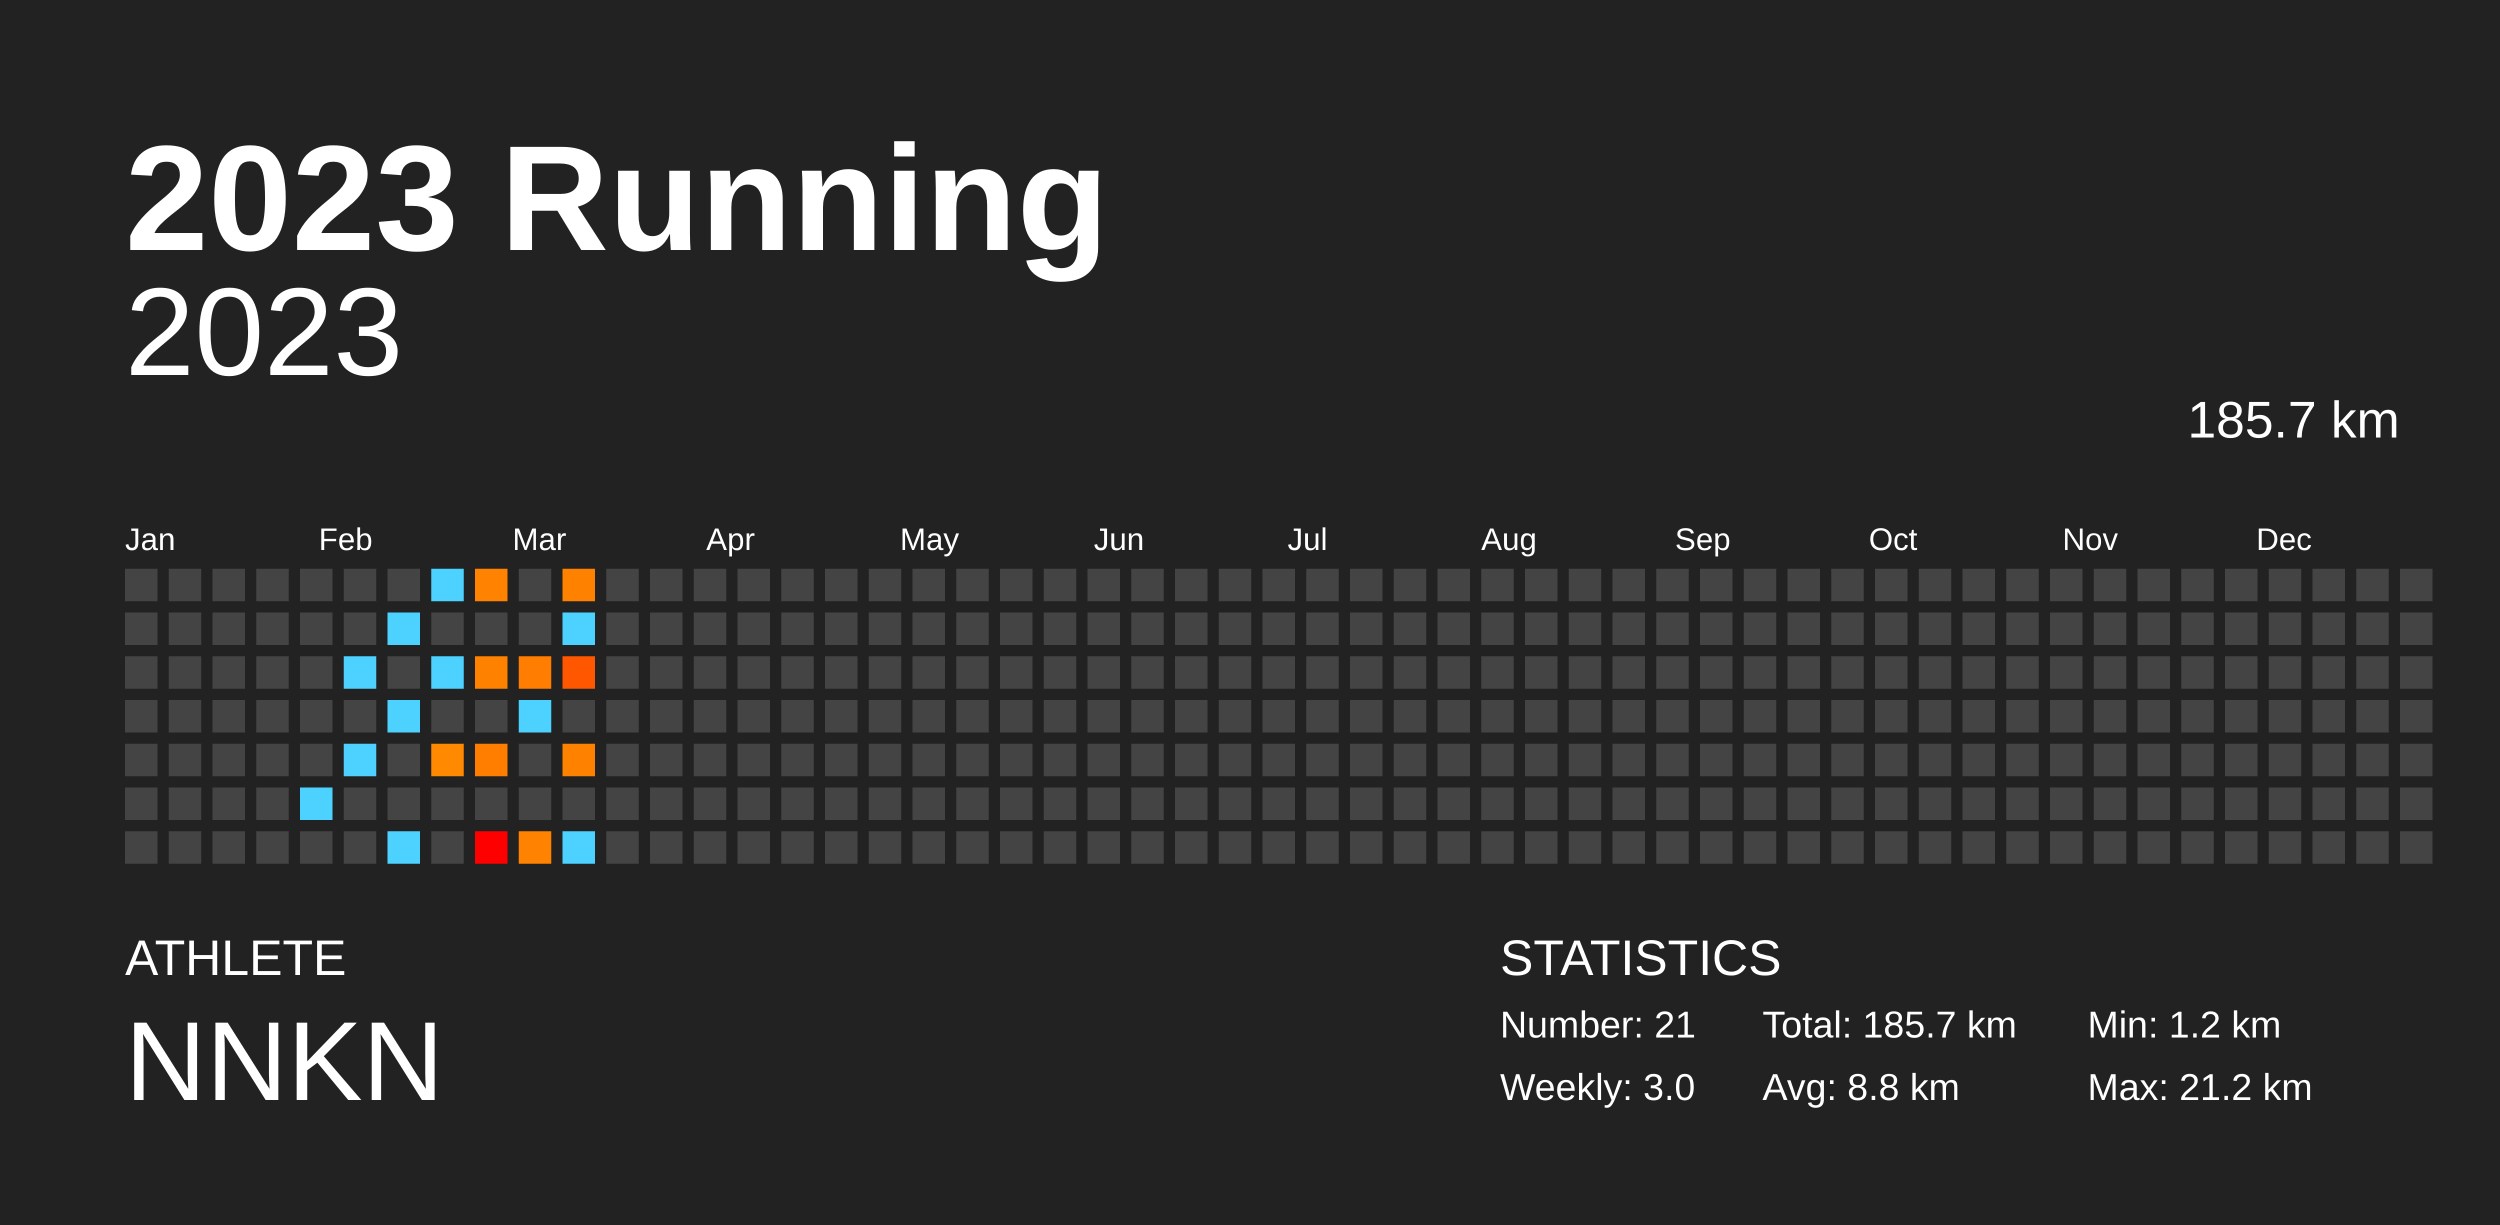
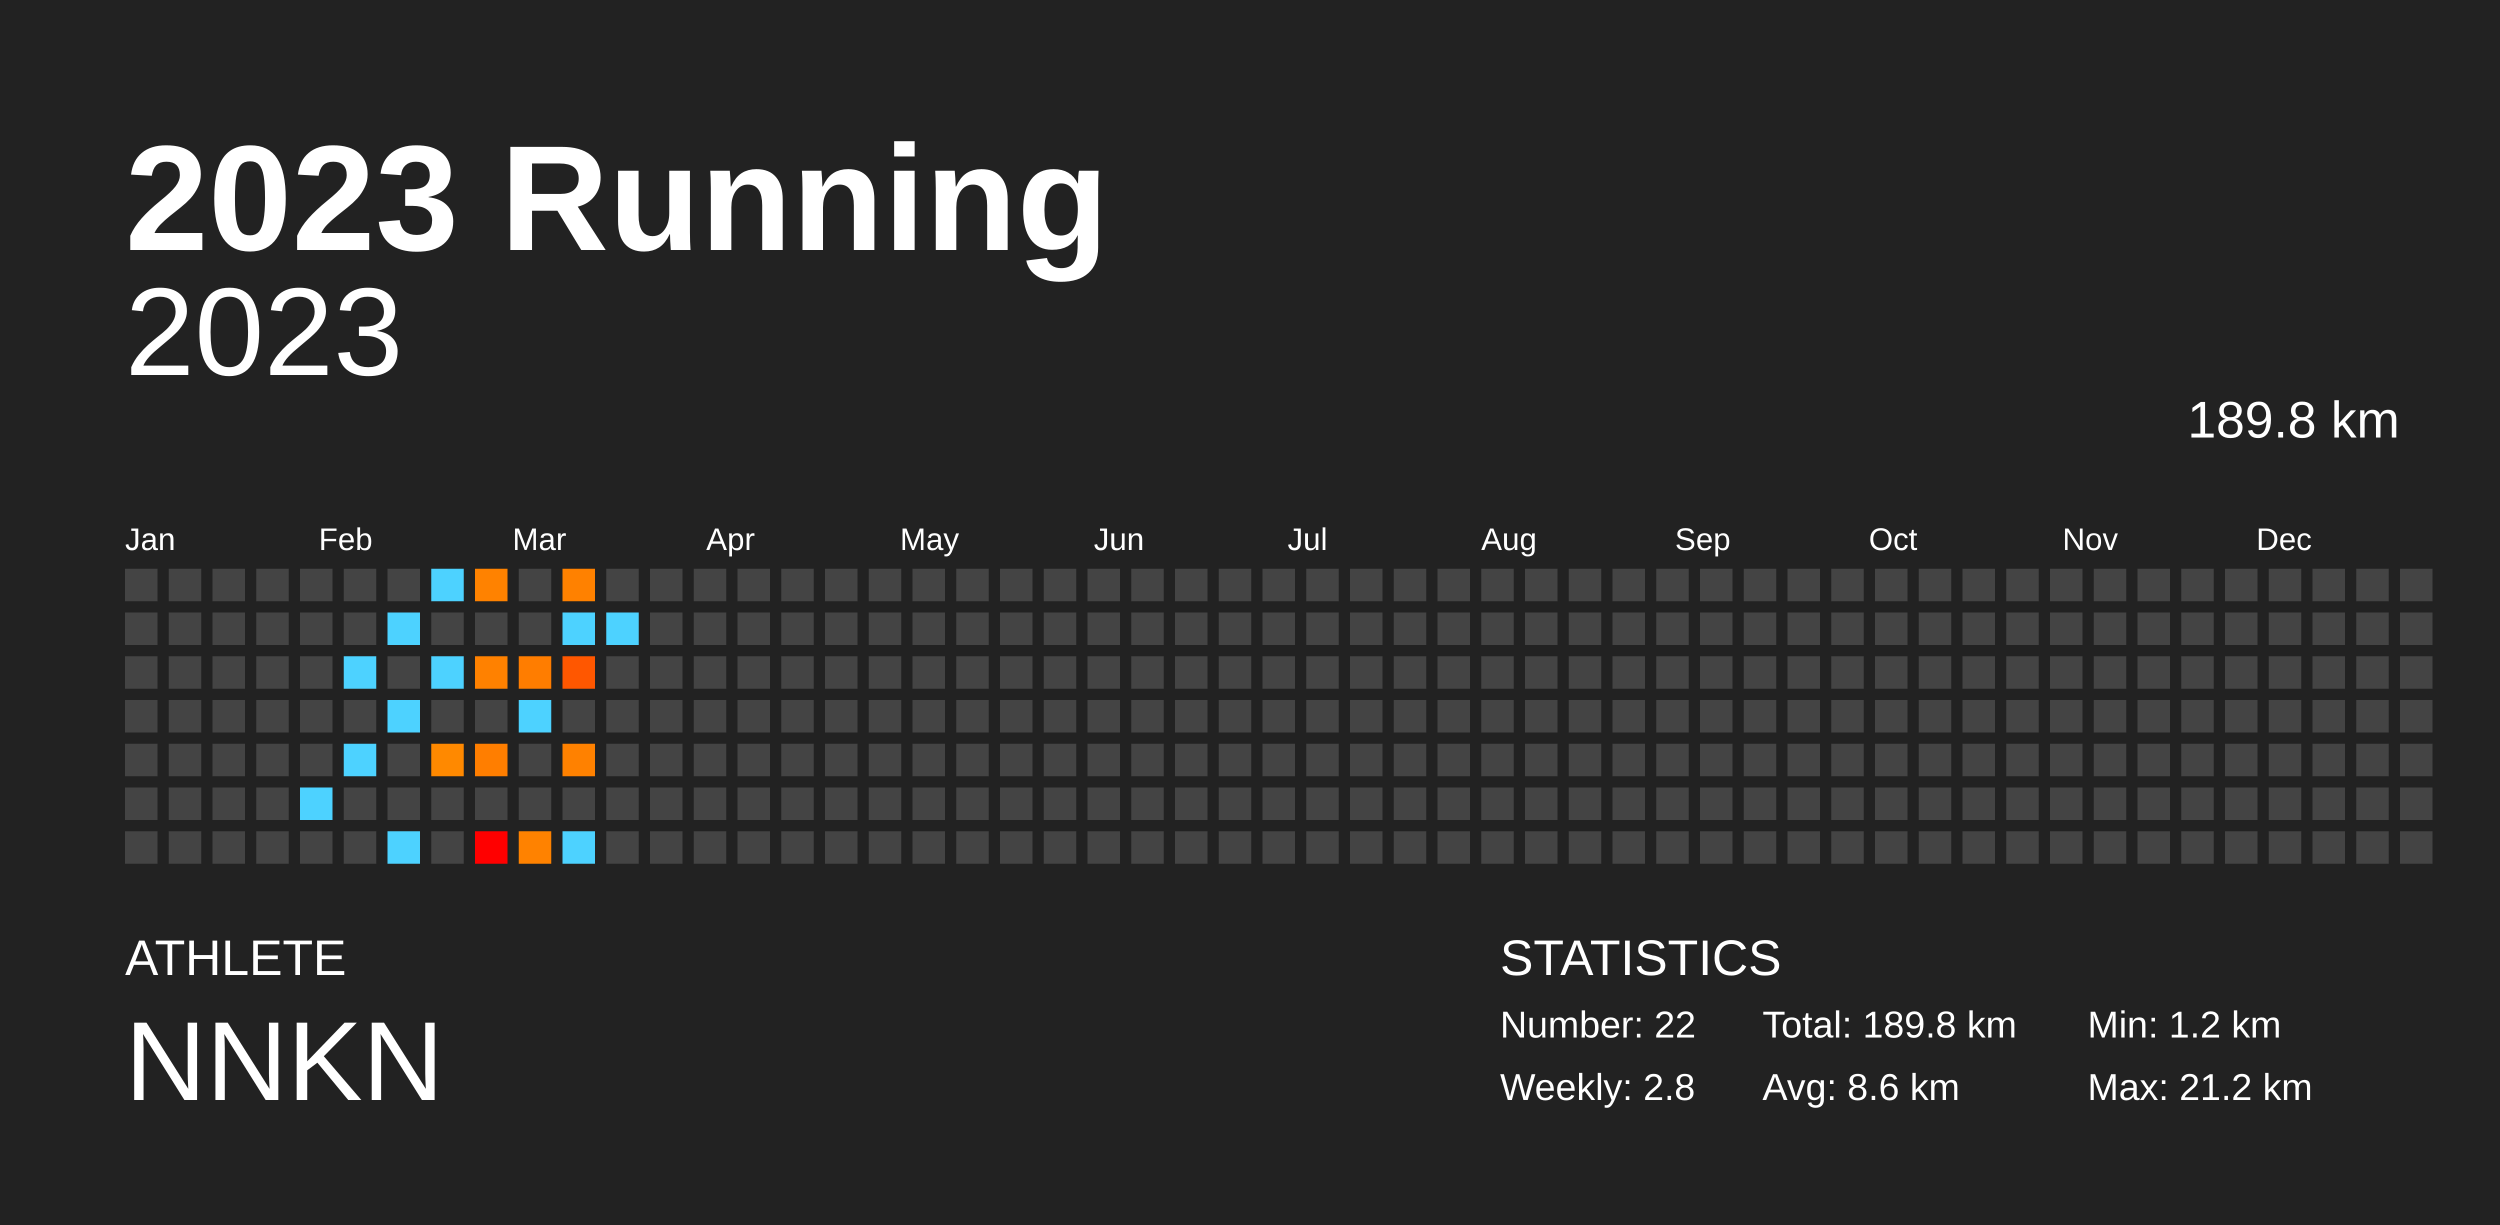
<svg xmlns="http://www.w3.org/2000/svg" baseProfile="full" height="98mm" version="1.1" viewBox="0,0,200,98" width="200mm">
  <defs />
  <rect fill="#222222" height="98" width="200" x="0" y="0" />
  <text fill="#FFFFFF" style="font-size:12px; font-family:Arial; font-weight:bold;" x="10" y="20">2023 Running</text>
  <text fill="#FFFFFF" style="font-size:4px; font-family:Arial" x="10" y="78">ATHLETE</text>
  <text fill="#FFFFFF" style="font-size:9px; font-family:Arial" x="10" y="88">NNKN</text>
  <text fill="#FFFFFF" style="font-size:4px; font-family:Arial" x="120" y="78">STATISTICS</text>
-   <text fill="#FFFFFF" style="font-size:3px; font-family:Arial" x="120" y="83">Number: 21</text>
-   <text fill="#FFFFFF" style="font-size:3px; font-family:Arial" x="120" y="88">Weekly: 3.0</text>
-   <text fill="#FFFFFF" style="font-size:3px; font-family:Arial" x="141" y="83">Total: 185.7 km</text>
-   <text fill="#FFFFFF" style="font-size:3px; font-family:Arial" x="141" y="88">Avg: 8.8 km</text>
+   <text fill="#FFFFFF" style="font-size:3px; font-family:Arial" x="120" y="83">Number: 22</text>
+   <text fill="#FFFFFF" style="font-size:3px; font-family:Arial" x="120" y="88">Weekly: 2.8</text>
+   <text fill="#FFFFFF" style="font-size:3px; font-family:Arial" x="141" y="83">Total: 189.8 km</text>
+   <text fill="#FFFFFF" style="font-size:3px; font-family:Arial" x="141" y="88">Avg: 8.6 km</text>
  <text fill="#FFFFFF" style="font-size:3px; font-family:Arial" x="167" y="83">Min: 1.2 km</text>
  <text fill="#FFFFFF" style="font-size:3px; font-family:Arial" x="167" y="88">Max: 21.2 km</text>
  <text alignment-baseline="hanging" fill="#FFFFFF" style="font-size:10.0px; font-family:Arial;" x="10" y="30">2023</text>
-   <text alignment-baseline="hanging" fill="#FFFFFF" style="font-size:4.125px; font-family:Arial;" x="175" y="35">185.7 km</text>
+   <text alignment-baseline="hanging" fill="#FFFFFF" style="font-size:4.125px; font-family:Arial;" x="175" y="35">189.8 km</text>
  <text fill="#FFFFFF" style="font-size:2.5px; font-family:Arial" x="10.0" y="44">Jan</text>
  <text fill="#FFFFFF" style="font-size:2.5px; font-family:Arial" x="25.5" y="44">Feb</text>
  <text fill="#FFFFFF" style="font-size:2.5px; font-family:Arial" x="41.0" y="44">Mar</text>
  <text fill="#FFFFFF" style="font-size:2.5px; font-family:Arial" x="56.5" y="44">Apr</text>
  <text fill="#FFFFFF" style="font-size:2.5px; font-family:Arial" x="72.0" y="44">May</text>
  <text fill="#FFFFFF" style="font-size:2.5px; font-family:Arial" x="87.5" y="44">Jun</text>
  <text fill="#FFFFFF" style="font-size:2.5px; font-family:Arial" x="103.0" y="44">Jul</text>
  <text fill="#FFFFFF" style="font-size:2.5px; font-family:Arial" x="118.5" y="44">Aug</text>
  <text fill="#FFFFFF" style="font-size:2.5px; font-family:Arial" x="134.0" y="44">Sep</text>
  <text fill="#FFFFFF" style="font-size:2.5px; font-family:Arial" x="149.5" y="44">Oct</text>
  <text fill="#FFFFFF" style="font-size:2.5px; font-family:Arial" x="165.0" y="44">Nov</text>
  <text fill="#FFFFFF" style="font-size:2.5px; font-family:Arial" x="180.5" y="44">Dec</text>
  <rect fill="#444444" height="2.6" width="2.6" x="10.0" y="45.5" />
  <rect fill="#444444" height="2.6" width="2.6" x="10.0" y="49.0" />
  <rect fill="#444444" height="2.6" width="2.6" x="10.0" y="52.5" />
  <rect fill="#444444" height="2.6" width="2.6" x="10.0" y="56.0" />
  <rect fill="#444444" height="2.6" width="2.6" x="10.0" y="59.5" />
  <rect fill="#444444" height="2.6" width="2.6" x="10.0" y="63.0" />
  <rect fill="#444444" height="2.6" width="2.6" x="10.0" y="66.5" />
  <rect fill="#444444" height="2.6" width="2.6" x="13.5" y="45.5" />
  <rect fill="#444444" height="2.6" width="2.6" x="13.5" y="49.0" />
  <rect fill="#444444" height="2.6" width="2.6" x="13.5" y="52.5" />
  <rect fill="#444444" height="2.6" width="2.6" x="13.5" y="56.0" />
  <rect fill="#444444" height="2.6" width="2.6" x="13.5" y="59.5" />
  <rect fill="#444444" height="2.6" width="2.6" x="13.5" y="63.0" />
  <rect fill="#444444" height="2.6" width="2.6" x="13.5" y="66.5" />
  <rect fill="#444444" height="2.6" width="2.6" x="17.0" y="45.5" />
  <rect fill="#444444" height="2.6" width="2.6" x="17.0" y="49.0" />
  <rect fill="#444444" height="2.6" width="2.6" x="17.0" y="52.5" />
  <rect fill="#444444" height="2.6" width="2.6" x="17.0" y="56.0" />
  <rect fill="#444444" height="2.6" width="2.6" x="17.0" y="59.5" />
  <rect fill="#444444" height="2.6" width="2.6" x="17.0" y="63.0" />
  <rect fill="#444444" height="2.6" width="2.6" x="17.0" y="66.5" />
  <rect fill="#444444" height="2.6" width="2.6" x="20.5" y="45.5" />
  <rect fill="#444444" height="2.6" width="2.6" x="20.5" y="49.0" />
  <rect fill="#444444" height="2.6" width="2.6" x="20.5" y="52.5" />
  <rect fill="#444444" height="2.6" width="2.6" x="20.5" y="56.0" />
  <rect fill="#444444" height="2.6" width="2.6" x="20.5" y="59.5" />
  <rect fill="#444444" height="2.6" width="2.6" x="20.5" y="63.0" />
  <rect fill="#444444" height="2.6" width="2.6" x="20.5" y="66.5" />
  <rect fill="#444444" height="2.6" width="2.6" x="24.0" y="45.5" />
  <rect fill="#444444" height="2.6" width="2.6" x="24.0" y="49.0" />
  <rect fill="#444444" height="2.6" width="2.6" x="24.0" y="52.5" />
  <rect fill="#444444" height="2.6" width="2.6" x="24.0" y="56.0" />
  <rect fill="#444444" height="2.6" width="2.6" x="24.0" y="59.5" />
  <rect fill="#4dd2ff" height="2.6" width="2.6" x="24.0" y="63.0" />
  <rect fill="#444444" height="2.6" width="2.6" x="24.0" y="66.5" />
  <rect fill="#444444" height="2.6" width="2.6" x="27.5" y="45.5" />
  <rect fill="#444444" height="2.6" width="2.6" x="27.5" y="49.0" />
  <rect fill="#4dd2ff" height="2.6" width="2.6" x="27.5" y="52.5" />
  <rect fill="#444444" height="2.6" width="2.6" x="27.5" y="56.0" />
  <rect fill="#4dd2ff" height="2.6" width="2.6" x="27.5" y="59.5" />
  <rect fill="#444444" height="2.6" width="2.6" x="27.5" y="63.0" />
  <rect fill="#444444" height="2.6" width="2.6" x="27.5" y="66.5" />
  <rect fill="#444444" height="2.6" width="2.6" x="31.0" y="45.5" />
  <rect fill="#4dd2ff" height="2.6" width="2.6" x="31.0" y="49.0" />
  <rect fill="#444444" height="2.6" width="2.6" x="31.0" y="52.5" />
  <rect fill="#4dd2ff" height="2.6" width="2.6" x="31.0" y="56.0" />
  <rect fill="#444444" height="2.6" width="2.6" x="31.0" y="59.5" />
  <rect fill="#444444" height="2.6" width="2.6" x="31.0" y="63.0" />
  <rect fill="#4dd2ff" height="2.6" width="2.6" x="31.0" y="66.5" />
  <rect fill="#4dd2ff" height="2.6" width="2.6" x="34.5" y="45.5" />
  <rect fill="#444444" height="2.6" width="2.6" x="34.5" y="49.0" />
  <rect fill="#4dd2ff" height="2.6" width="2.6" x="34.5" y="52.5" />
  <rect fill="#444444" height="2.6" width="2.6" x="34.5" y="56.0" />
  <rect fill="#ff8900" height="2.6" width="2.6" x="34.5" y="59.5" />
  <rect fill="#444444" height="2.6" width="2.6" x="34.5" y="63.0" />
  <rect fill="#444444" height="2.6" width="2.6" x="34.5" y="66.5" />
  <rect fill="#ff8200" height="2.6" width="2.6" x="38.0" y="45.5" />
  <rect fill="#444444" height="2.6" width="2.6" x="38.0" y="49.0" />
  <rect fill="#ff8100" height="2.6" width="2.6" x="38.0" y="52.5" />
  <rect fill="#444444" height="2.6" width="2.6" x="38.0" y="56.0" />
  <rect fill="#ff7e00" height="2.6" width="2.6" x="38.0" y="59.5" />
  <rect fill="#444444" height="2.6" width="2.6" x="38.0" y="63.0" />
  <rect fill="red" height="2.6" width="2.6" x="38.0" y="66.5" />
  <rect fill="#444444" height="2.6" width="2.6" x="41.5" y="45.5" />
  <rect fill="#444444" height="2.6" width="2.6" x="41.5" y="49.0" />
  <rect fill="#ff7d00" height="2.6" width="2.6" x="41.5" y="52.5" />
  <rect fill="#4dd2ff" height="2.6" width="2.6" x="41.5" y="56.0" />
  <rect fill="#444444" height="2.6" width="2.6" x="41.5" y="59.5" />
  <rect fill="#444444" height="2.6" width="2.6" x="41.5" y="63.0" />
  <rect fill="#ff8200" height="2.6" width="2.6" x="41.5" y="66.5" />
  <rect fill="#ff8100" height="2.6" width="2.6" x="45.0" y="45.5" />
  <rect fill="#4dd2ff" height="2.6" width="2.6" x="45.0" y="49.0" />
  <rect fill="#ff5700" height="2.6" width="2.6" x="45.0" y="52.5" />
  <rect fill="#444444" height="2.6" width="2.6" x="45.0" y="56.0" />
  <rect fill="#ff8100" height="2.6" width="2.6" x="45.0" y="59.5" />
  <rect fill="#444444" height="2.6" width="2.6" x="45.0" y="63.0" />
  <rect fill="#4dd2ff" height="2.6" width="2.6" x="45.0" y="66.5" />
  <rect fill="#444444" height="2.6" width="2.6" x="48.5" y="45.5" />
-   <rect fill="#444444" height="2.6" width="2.6" x="48.5" y="49.0" />
+   <rect fill="#4dd2ff" height="2.6" width="2.6" x="48.5" y="49.0" />
  <rect fill="#444444" height="2.6" width="2.6" x="48.5" y="52.5" />
  <rect fill="#444444" height="2.6" width="2.6" x="48.5" y="56.0" />
  <rect fill="#444444" height="2.6" width="2.6" x="48.5" y="59.5" />
  <rect fill="#444444" height="2.6" width="2.6" x="48.5" y="63.0" />
  <rect fill="#444444" height="2.6" width="2.6" x="48.5" y="66.5" />
  <rect fill="#444444" height="2.6" width="2.6" x="52.0" y="45.5" />
  <rect fill="#444444" height="2.6" width="2.6" x="52.0" y="49.0" />
  <rect fill="#444444" height="2.6" width="2.6" x="52.0" y="52.5" />
  <rect fill="#444444" height="2.6" width="2.6" x="52.0" y="56.0" />
  <rect fill="#444444" height="2.6" width="2.6" x="52.0" y="59.5" />
  <rect fill="#444444" height="2.6" width="2.6" x="52.0" y="63.0" />
  <rect fill="#444444" height="2.6" width="2.6" x="52.0" y="66.5" />
  <rect fill="#444444" height="2.6" width="2.6" x="55.5" y="45.5" />
  <rect fill="#444444" height="2.6" width="2.6" x="55.5" y="49.0" />
  <rect fill="#444444" height="2.6" width="2.6" x="55.5" y="52.5" />
  <rect fill="#444444" height="2.6" width="2.6" x="55.5" y="56.0" />
  <rect fill="#444444" height="2.6" width="2.6" x="55.5" y="59.5" />
  <rect fill="#444444" height="2.6" width="2.6" x="55.5" y="63.0" />
  <rect fill="#444444" height="2.6" width="2.6" x="55.5" y="66.5" />
  <rect fill="#444444" height="2.6" width="2.6" x="59.0" y="45.5" />
  <rect fill="#444444" height="2.6" width="2.6" x="59.0" y="49.0" />
  <rect fill="#444444" height="2.6" width="2.6" x="59.0" y="52.5" />
  <rect fill="#444444" height="2.6" width="2.6" x="59.0" y="56.0" />
  <rect fill="#444444" height="2.6" width="2.6" x="59.0" y="59.5" />
  <rect fill="#444444" height="2.6" width="2.6" x="59.0" y="63.0" />
  <rect fill="#444444" height="2.6" width="2.6" x="59.0" y="66.5" />
  <rect fill="#444444" height="2.6" width="2.6" x="62.5" y="45.5" />
  <rect fill="#444444" height="2.6" width="2.6" x="62.5" y="49.0" />
  <rect fill="#444444" height="2.6" width="2.6" x="62.5" y="52.5" />
  <rect fill="#444444" height="2.6" width="2.6" x="62.5" y="56.0" />
  <rect fill="#444444" height="2.6" width="2.6" x="62.5" y="59.5" />
  <rect fill="#444444" height="2.6" width="2.6" x="62.5" y="63.0" />
  <rect fill="#444444" height="2.6" width="2.6" x="62.5" y="66.5" />
  <rect fill="#444444" height="2.6" width="2.6" x="66.0" y="45.5" />
  <rect fill="#444444" height="2.6" width="2.6" x="66.0" y="49.0" />
  <rect fill="#444444" height="2.6" width="2.6" x="66.0" y="52.5" />
  <rect fill="#444444" height="2.6" width="2.6" x="66.0" y="56.0" />
  <rect fill="#444444" height="2.6" width="2.6" x="66.0" y="59.5" />
  <rect fill="#444444" height="2.6" width="2.6" x="66.0" y="63.0" />
  <rect fill="#444444" height="2.6" width="2.6" x="66.0" y="66.5" />
  <rect fill="#444444" height="2.6" width="2.6" x="69.5" y="45.5" />
  <rect fill="#444444" height="2.6" width="2.6" x="69.5" y="49.0" />
  <rect fill="#444444" height="2.6" width="2.6" x="69.5" y="52.5" />
  <rect fill="#444444" height="2.6" width="2.6" x="69.5" y="56.0" />
  <rect fill="#444444" height="2.6" width="2.6" x="69.5" y="59.5" />
  <rect fill="#444444" height="2.6" width="2.6" x="69.5" y="63.0" />
  <rect fill="#444444" height="2.6" width="2.6" x="69.5" y="66.5" />
  <rect fill="#444444" height="2.6" width="2.6" x="73.0" y="45.5" />
  <rect fill="#444444" height="2.6" width="2.6" x="73.0" y="49.0" />
  <rect fill="#444444" height="2.6" width="2.6" x="73.0" y="52.5" />
  <rect fill="#444444" height="2.6" width="2.6" x="73.0" y="56.0" />
  <rect fill="#444444" height="2.6" width="2.6" x="73.0" y="59.5" />
  <rect fill="#444444" height="2.6" width="2.6" x="73.0" y="63.0" />
  <rect fill="#444444" height="2.6" width="2.6" x="73.0" y="66.5" />
  <rect fill="#444444" height="2.6" width="2.6" x="76.5" y="45.5" />
  <rect fill="#444444" height="2.6" width="2.6" x="76.5" y="49.0" />
  <rect fill="#444444" height="2.6" width="2.6" x="76.5" y="52.5" />
  <rect fill="#444444" height="2.6" width="2.6" x="76.5" y="56.0" />
  <rect fill="#444444" height="2.6" width="2.6" x="76.5" y="59.5" />
  <rect fill="#444444" height="2.6" width="2.6" x="76.5" y="63.0" />
  <rect fill="#444444" height="2.6" width="2.6" x="76.5" y="66.5" />
  <rect fill="#444444" height="2.6" width="2.6" x="80.0" y="45.5" />
  <rect fill="#444444" height="2.6" width="2.6" x="80.0" y="49.0" />
  <rect fill="#444444" height="2.6" width="2.6" x="80.0" y="52.5" />
  <rect fill="#444444" height="2.6" width="2.6" x="80.0" y="56.0" />
  <rect fill="#444444" height="2.6" width="2.6" x="80.0" y="59.5" />
  <rect fill="#444444" height="2.6" width="2.6" x="80.0" y="63.0" />
  <rect fill="#444444" height="2.6" width="2.6" x="80.0" y="66.5" />
  <rect fill="#444444" height="2.6" width="2.6" x="83.5" y="45.5" />
  <rect fill="#444444" height="2.6" width="2.6" x="83.5" y="49.0" />
  <rect fill="#444444" height="2.6" width="2.6" x="83.5" y="52.5" />
  <rect fill="#444444" height="2.6" width="2.6" x="83.5" y="56.0" />
  <rect fill="#444444" height="2.6" width="2.6" x="83.5" y="59.5" />
  <rect fill="#444444" height="2.6" width="2.6" x="83.5" y="63.0" />
  <rect fill="#444444" height="2.6" width="2.6" x="83.5" y="66.5" />
  <rect fill="#444444" height="2.6" width="2.6" x="87.0" y="45.5" />
  <rect fill="#444444" height="2.6" width="2.6" x="87.0" y="49.0" />
  <rect fill="#444444" height="2.6" width="2.6" x="87.0" y="52.5" />
  <rect fill="#444444" height="2.6" width="2.6" x="87.0" y="56.0" />
  <rect fill="#444444" height="2.6" width="2.6" x="87.0" y="59.5" />
  <rect fill="#444444" height="2.6" width="2.6" x="87.0" y="63.0" />
  <rect fill="#444444" height="2.6" width="2.6" x="87.0" y="66.5" />
  <rect fill="#444444" height="2.6" width="2.6" x="90.5" y="45.5" />
  <rect fill="#444444" height="2.6" width="2.6" x="90.5" y="49.0" />
  <rect fill="#444444" height="2.6" width="2.6" x="90.5" y="52.5" />
  <rect fill="#444444" height="2.6" width="2.6" x="90.5" y="56.0" />
  <rect fill="#444444" height="2.6" width="2.6" x="90.5" y="59.5" />
  <rect fill="#444444" height="2.6" width="2.6" x="90.5" y="63.0" />
  <rect fill="#444444" height="2.6" width="2.6" x="90.5" y="66.5" />
  <rect fill="#444444" height="2.6" width="2.6" x="94.0" y="45.5" />
  <rect fill="#444444" height="2.6" width="2.6" x="94.0" y="49.0" />
  <rect fill="#444444" height="2.6" width="2.6" x="94.0" y="52.5" />
  <rect fill="#444444" height="2.6" width="2.6" x="94.0" y="56.0" />
  <rect fill="#444444" height="2.6" width="2.6" x="94.0" y="59.5" />
  <rect fill="#444444" height="2.6" width="2.6" x="94.0" y="63.0" />
  <rect fill="#444444" height="2.6" width="2.6" x="94.0" y="66.5" />
  <rect fill="#444444" height="2.6" width="2.6" x="97.5" y="45.5" />
  <rect fill="#444444" height="2.6" width="2.6" x="97.5" y="49.0" />
  <rect fill="#444444" height="2.6" width="2.6" x="97.5" y="52.5" />
  <rect fill="#444444" height="2.6" width="2.6" x="97.5" y="56.0" />
  <rect fill="#444444" height="2.6" width="2.6" x="97.5" y="59.5" />
  <rect fill="#444444" height="2.6" width="2.6" x="97.5" y="63.0" />
  <rect fill="#444444" height="2.6" width="2.6" x="97.5" y="66.5" />
  <rect fill="#444444" height="2.6" width="2.6" x="101.0" y="45.5" />
  <rect fill="#444444" height="2.6" width="2.6" x="101.0" y="49.0" />
  <rect fill="#444444" height="2.6" width="2.6" x="101.0" y="52.5" />
  <rect fill="#444444" height="2.6" width="2.6" x="101.0" y="56.0" />
  <rect fill="#444444" height="2.6" width="2.6" x="101.0" y="59.5" />
  <rect fill="#444444" height="2.6" width="2.6" x="101.0" y="63.0" />
  <rect fill="#444444" height="2.6" width="2.6" x="101.0" y="66.5" />
  <rect fill="#444444" height="2.6" width="2.6" x="104.5" y="45.5" />
  <rect fill="#444444" height="2.6" width="2.6" x="104.5" y="49.0" />
  <rect fill="#444444" height="2.6" width="2.6" x="104.5" y="52.5" />
  <rect fill="#444444" height="2.6" width="2.6" x="104.5" y="56.0" />
  <rect fill="#444444" height="2.6" width="2.6" x="104.5" y="59.5" />
  <rect fill="#444444" height="2.6" width="2.6" x="104.5" y="63.0" />
  <rect fill="#444444" height="2.6" width="2.6" x="104.5" y="66.5" />
  <rect fill="#444444" height="2.6" width="2.6" x="108.0" y="45.5" />
  <rect fill="#444444" height="2.6" width="2.6" x="108.0" y="49.0" />
  <rect fill="#444444" height="2.6" width="2.6" x="108.0" y="52.5" />
  <rect fill="#444444" height="2.6" width="2.6" x="108.0" y="56.0" />
  <rect fill="#444444" height="2.6" width="2.6" x="108.0" y="59.5" />
  <rect fill="#444444" height="2.6" width="2.6" x="108.0" y="63.0" />
  <rect fill="#444444" height="2.6" width="2.6" x="108.0" y="66.5" />
  <rect fill="#444444" height="2.6" width="2.6" x="111.5" y="45.5" />
  <rect fill="#444444" height="2.6" width="2.6" x="111.5" y="49.0" />
  <rect fill="#444444" height="2.6" width="2.6" x="111.5" y="52.5" />
  <rect fill="#444444" height="2.6" width="2.6" x="111.5" y="56.0" />
  <rect fill="#444444" height="2.6" width="2.6" x="111.5" y="59.5" />
  <rect fill="#444444" height="2.6" width="2.6" x="111.5" y="63.0" />
  <rect fill="#444444" height="2.6" width="2.6" x="111.5" y="66.5" />
  <rect fill="#444444" height="2.6" width="2.6" x="115.0" y="45.5" />
  <rect fill="#444444" height="2.6" width="2.6" x="115.0" y="49.0" />
  <rect fill="#444444" height="2.6" width="2.6" x="115.0" y="52.5" />
  <rect fill="#444444" height="2.6" width="2.6" x="115.0" y="56.0" />
  <rect fill="#444444" height="2.6" width="2.6" x="115.0" y="59.5" />
  <rect fill="#444444" height="2.6" width="2.6" x="115.0" y="63.0" />
  <rect fill="#444444" height="2.6" width="2.6" x="115.0" y="66.5" />
  <rect fill="#444444" height="2.6" width="2.6" x="118.5" y="45.5" />
  <rect fill="#444444" height="2.6" width="2.6" x="118.5" y="49.0" />
  <rect fill="#444444" height="2.6" width="2.6" x="118.5" y="52.5" />
  <rect fill="#444444" height="2.6" width="2.6" x="118.5" y="56.0" />
  <rect fill="#444444" height="2.6" width="2.6" x="118.5" y="59.5" />
  <rect fill="#444444" height="2.6" width="2.6" x="118.5" y="63.0" />
  <rect fill="#444444" height="2.6" width="2.6" x="118.5" y="66.5" />
  <rect fill="#444444" height="2.6" width="2.6" x="122.0" y="45.5" />
  <rect fill="#444444" height="2.6" width="2.6" x="122.0" y="49.0" />
  <rect fill="#444444" height="2.6" width="2.6" x="122.0" y="52.5" />
  <rect fill="#444444" height="2.6" width="2.6" x="122.0" y="56.0" />
  <rect fill="#444444" height="2.6" width="2.6" x="122.0" y="59.5" />
  <rect fill="#444444" height="2.6" width="2.6" x="122.0" y="63.0" />
  <rect fill="#444444" height="2.6" width="2.6" x="122.0" y="66.5" />
  <rect fill="#444444" height="2.6" width="2.6" x="125.5" y="45.5" />
  <rect fill="#444444" height="2.6" width="2.6" x="125.5" y="49.0" />
  <rect fill="#444444" height="2.6" width="2.6" x="125.5" y="52.5" />
  <rect fill="#444444" height="2.6" width="2.6" x="125.5" y="56.0" />
  <rect fill="#444444" height="2.6" width="2.6" x="125.5" y="59.5" />
  <rect fill="#444444" height="2.6" width="2.6" x="125.5" y="63.0" />
  <rect fill="#444444" height="2.6" width="2.6" x="125.5" y="66.5" />
  <rect fill="#444444" height="2.6" width="2.6" x="129.0" y="45.5" />
  <rect fill="#444444" height="2.6" width="2.6" x="129.0" y="49.0" />
  <rect fill="#444444" height="2.6" width="2.6" x="129.0" y="52.5" />
  <rect fill="#444444" height="2.6" width="2.6" x="129.0" y="56.0" />
  <rect fill="#444444" height="2.6" width="2.6" x="129.0" y="59.5" />
  <rect fill="#444444" height="2.6" width="2.6" x="129.0" y="63.0" />
  <rect fill="#444444" height="2.6" width="2.6" x="129.0" y="66.5" />
  <rect fill="#444444" height="2.6" width="2.6" x="132.5" y="45.5" />
  <rect fill="#444444" height="2.6" width="2.6" x="132.5" y="49.0" />
  <rect fill="#444444" height="2.6" width="2.6" x="132.5" y="52.5" />
  <rect fill="#444444" height="2.6" width="2.6" x="132.5" y="56.0" />
  <rect fill="#444444" height="2.6" width="2.6" x="132.5" y="59.5" />
  <rect fill="#444444" height="2.6" width="2.6" x="132.5" y="63.0" />
  <rect fill="#444444" height="2.6" width="2.6" x="132.5" y="66.5" />
  <rect fill="#444444" height="2.6" width="2.6" x="136.0" y="45.5" />
  <rect fill="#444444" height="2.6" width="2.6" x="136.0" y="49.0" />
  <rect fill="#444444" height="2.6" width="2.6" x="136.0" y="52.5" />
  <rect fill="#444444" height="2.6" width="2.6" x="136.0" y="56.0" />
  <rect fill="#444444" height="2.6" width="2.6" x="136.0" y="59.5" />
  <rect fill="#444444" height="2.6" width="2.6" x="136.0" y="63.0" />
  <rect fill="#444444" height="2.6" width="2.6" x="136.0" y="66.5" />
  <rect fill="#444444" height="2.6" width="2.6" x="139.5" y="45.5" />
  <rect fill="#444444" height="2.6" width="2.6" x="139.5" y="49.0" />
  <rect fill="#444444" height="2.6" width="2.6" x="139.5" y="52.5" />
  <rect fill="#444444" height="2.6" width="2.6" x="139.5" y="56.0" />
  <rect fill="#444444" height="2.6" width="2.6" x="139.5" y="59.5" />
  <rect fill="#444444" height="2.6" width="2.6" x="139.5" y="63.0" />
  <rect fill="#444444" height="2.6" width="2.6" x="139.5" y="66.5" />
  <rect fill="#444444" height="2.6" width="2.6" x="143.0" y="45.5" />
  <rect fill="#444444" height="2.6" width="2.6" x="143.0" y="49.0" />
  <rect fill="#444444" height="2.6" width="2.6" x="143.0" y="52.5" />
  <rect fill="#444444" height="2.6" width="2.6" x="143.0" y="56.0" />
  <rect fill="#444444" height="2.6" width="2.6" x="143.0" y="59.5" />
  <rect fill="#444444" height="2.6" width="2.6" x="143.0" y="63.0" />
  <rect fill="#444444" height="2.6" width="2.6" x="143.0" y="66.5" />
  <rect fill="#444444" height="2.6" width="2.6" x="146.5" y="45.5" />
  <rect fill="#444444" height="2.6" width="2.6" x="146.5" y="49.0" />
  <rect fill="#444444" height="2.6" width="2.6" x="146.5" y="52.5" />
  <rect fill="#444444" height="2.6" width="2.6" x="146.5" y="56.0" />
  <rect fill="#444444" height="2.6" width="2.6" x="146.5" y="59.5" />
  <rect fill="#444444" height="2.6" width="2.6" x="146.5" y="63.0" />
  <rect fill="#444444" height="2.6" width="2.6" x="146.5" y="66.5" />
  <rect fill="#444444" height="2.6" width="2.6" x="150.0" y="45.5" />
  <rect fill="#444444" height="2.6" width="2.6" x="150.0" y="49.0" />
  <rect fill="#444444" height="2.6" width="2.6" x="150.0" y="52.5" />
  <rect fill="#444444" height="2.6" width="2.6" x="150.0" y="56.0" />
  <rect fill="#444444" height="2.6" width="2.6" x="150.0" y="59.5" />
  <rect fill="#444444" height="2.6" width="2.6" x="150.0" y="63.0" />
  <rect fill="#444444" height="2.6" width="2.6" x="150.0" y="66.5" />
  <rect fill="#444444" height="2.6" width="2.6" x="153.5" y="45.5" />
  <rect fill="#444444" height="2.6" width="2.6" x="153.5" y="49.0" />
  <rect fill="#444444" height="2.6" width="2.6" x="153.5" y="52.5" />
  <rect fill="#444444" height="2.6" width="2.6" x="153.5" y="56.0" />
  <rect fill="#444444" height="2.6" width="2.6" x="153.5" y="59.5" />
  <rect fill="#444444" height="2.6" width="2.6" x="153.5" y="63.0" />
  <rect fill="#444444" height="2.6" width="2.6" x="153.5" y="66.5" />
  <rect fill="#444444" height="2.6" width="2.6" x="157.0" y="45.5" />
  <rect fill="#444444" height="2.6" width="2.6" x="157.0" y="49.0" />
  <rect fill="#444444" height="2.6" width="2.6" x="157.0" y="52.5" />
  <rect fill="#444444" height="2.6" width="2.6" x="157.0" y="56.0" />
  <rect fill="#444444" height="2.6" width="2.6" x="157.0" y="59.5" />
  <rect fill="#444444" height="2.6" width="2.6" x="157.0" y="63.0" />
  <rect fill="#444444" height="2.6" width="2.6" x="157.0" y="66.5" />
  <rect fill="#444444" height="2.6" width="2.6" x="160.5" y="45.5" />
  <rect fill="#444444" height="2.6" width="2.6" x="160.5" y="49.0" />
  <rect fill="#444444" height="2.6" width="2.6" x="160.5" y="52.5" />
  <rect fill="#444444" height="2.6" width="2.6" x="160.5" y="56.0" />
  <rect fill="#444444" height="2.6" width="2.6" x="160.5" y="59.5" />
  <rect fill="#444444" height="2.6" width="2.6" x="160.5" y="63.0" />
  <rect fill="#444444" height="2.6" width="2.6" x="160.5" y="66.5" />
  <rect fill="#444444" height="2.6" width="2.6" x="164.0" y="45.5" />
  <rect fill="#444444" height="2.6" width="2.6" x="164.0" y="49.0" />
  <rect fill="#444444" height="2.6" width="2.6" x="164.0" y="52.5" />
  <rect fill="#444444" height="2.6" width="2.6" x="164.0" y="56.0" />
  <rect fill="#444444" height="2.6" width="2.6" x="164.0" y="59.5" />
  <rect fill="#444444" height="2.6" width="2.6" x="164.0" y="63.0" />
  <rect fill="#444444" height="2.6" width="2.6" x="164.0" y="66.5" />
  <rect fill="#444444" height="2.6" width="2.6" x="167.5" y="45.5" />
  <rect fill="#444444" height="2.6" width="2.6" x="167.5" y="49.0" />
  <rect fill="#444444" height="2.6" width="2.6" x="167.5" y="52.5" />
  <rect fill="#444444" height="2.6" width="2.6" x="167.5" y="56.0" />
  <rect fill="#444444" height="2.6" width="2.6" x="167.5" y="59.5" />
  <rect fill="#444444" height="2.6" width="2.6" x="167.5" y="63.0" />
  <rect fill="#444444" height="2.6" width="2.6" x="167.5" y="66.5" />
  <rect fill="#444444" height="2.6" width="2.6" x="171.0" y="45.5" />
  <rect fill="#444444" height="2.6" width="2.6" x="171.0" y="49.0" />
  <rect fill="#444444" height="2.6" width="2.6" x="171.0" y="52.5" />
  <rect fill="#444444" height="2.6" width="2.6" x="171.0" y="56.0" />
  <rect fill="#444444" height="2.6" width="2.6" x="171.0" y="59.5" />
  <rect fill="#444444" height="2.6" width="2.6" x="171.0" y="63.0" />
  <rect fill="#444444" height="2.6" width="2.6" x="171.0" y="66.5" />
  <rect fill="#444444" height="2.6" width="2.6" x="174.5" y="45.5" />
  <rect fill="#444444" height="2.6" width="2.6" x="174.5" y="49.0" />
  <rect fill="#444444" height="2.6" width="2.6" x="174.5" y="52.5" />
  <rect fill="#444444" height="2.6" width="2.6" x="174.5" y="56.0" />
  <rect fill="#444444" height="2.6" width="2.6" x="174.5" y="59.5" />
  <rect fill="#444444" height="2.6" width="2.6" x="174.5" y="63.0" />
  <rect fill="#444444" height="2.6" width="2.6" x="174.5" y="66.5" />
  <rect fill="#444444" height="2.6" width="2.6" x="178.0" y="45.5" />
  <rect fill="#444444" height="2.6" width="2.6" x="178.0" y="49.0" />
  <rect fill="#444444" height="2.6" width="2.6" x="178.0" y="52.5" />
  <rect fill="#444444" height="2.6" width="2.6" x="178.0" y="56.0" />
  <rect fill="#444444" height="2.6" width="2.6" x="178.0" y="59.5" />
  <rect fill="#444444" height="2.6" width="2.6" x="178.0" y="63.0" />
  <rect fill="#444444" height="2.6" width="2.6" x="178.0" y="66.5" />
  <rect fill="#444444" height="2.6" width="2.6" x="181.5" y="45.5" />
  <rect fill="#444444" height="2.6" width="2.6" x="181.5" y="49.0" />
  <rect fill="#444444" height="2.6" width="2.6" x="181.5" y="52.5" />
  <rect fill="#444444" height="2.6" width="2.6" x="181.5" y="56.0" />
  <rect fill="#444444" height="2.6" width="2.6" x="181.5" y="59.5" />
  <rect fill="#444444" height="2.6" width="2.6" x="181.5" y="63.0" />
  <rect fill="#444444" height="2.6" width="2.6" x="181.5" y="66.5" />
  <rect fill="#444444" height="2.6" width="2.6" x="185.0" y="45.5" />
  <rect fill="#444444" height="2.6" width="2.6" x="185.0" y="49.0" />
  <rect fill="#444444" height="2.6" width="2.6" x="185.0" y="52.5" />
  <rect fill="#444444" height="2.6" width="2.6" x="185.0" y="56.0" />
  <rect fill="#444444" height="2.6" width="2.6" x="185.0" y="59.5" />
  <rect fill="#444444" height="2.6" width="2.6" x="185.0" y="63.0" />
  <rect fill="#444444" height="2.6" width="2.6" x="185.0" y="66.5" />
  <rect fill="#444444" height="2.6" width="2.6" x="188.5" y="45.5" />
  <rect fill="#444444" height="2.6" width="2.6" x="188.5" y="49.0" />
  <rect fill="#444444" height="2.6" width="2.6" x="188.5" y="52.5" />
  <rect fill="#444444" height="2.6" width="2.6" x="188.5" y="56.0" />
  <rect fill="#444444" height="2.6" width="2.6" x="188.5" y="59.5" />
  <rect fill="#444444" height="2.6" width="2.6" x="188.5" y="63.0" />
  <rect fill="#444444" height="2.6" width="2.6" x="188.5" y="66.5" />
  <rect fill="#444444" height="2.6" width="2.6" x="192.0" y="45.5" />
  <rect fill="#444444" height="2.6" width="2.6" x="192.0" y="49.0" />
  <rect fill="#444444" height="2.6" width="2.6" x="192.0" y="52.5" />
  <rect fill="#444444" height="2.6" width="2.6" x="192.0" y="56.0" />
  <rect fill="#444444" height="2.6" width="2.6" x="192.0" y="59.5" />
  <rect fill="#444444" height="2.6" width="2.6" x="192.0" y="63.0" />
  <rect fill="#444444" height="2.6" width="2.6" x="192.0" y="66.5" />
</svg>
